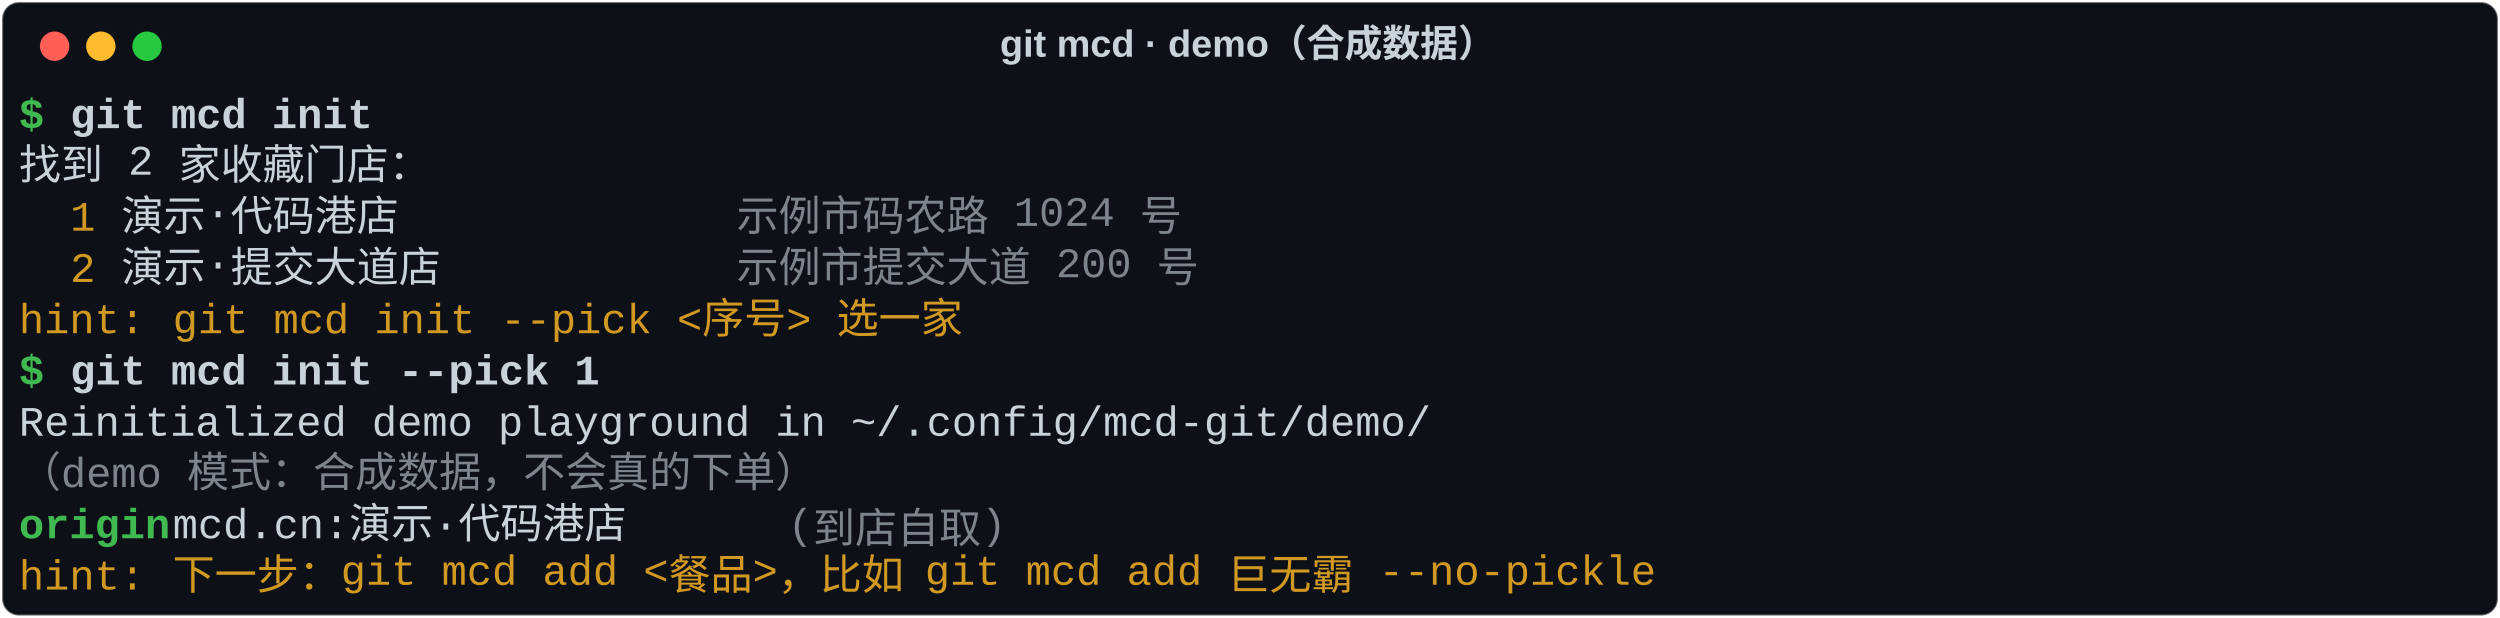
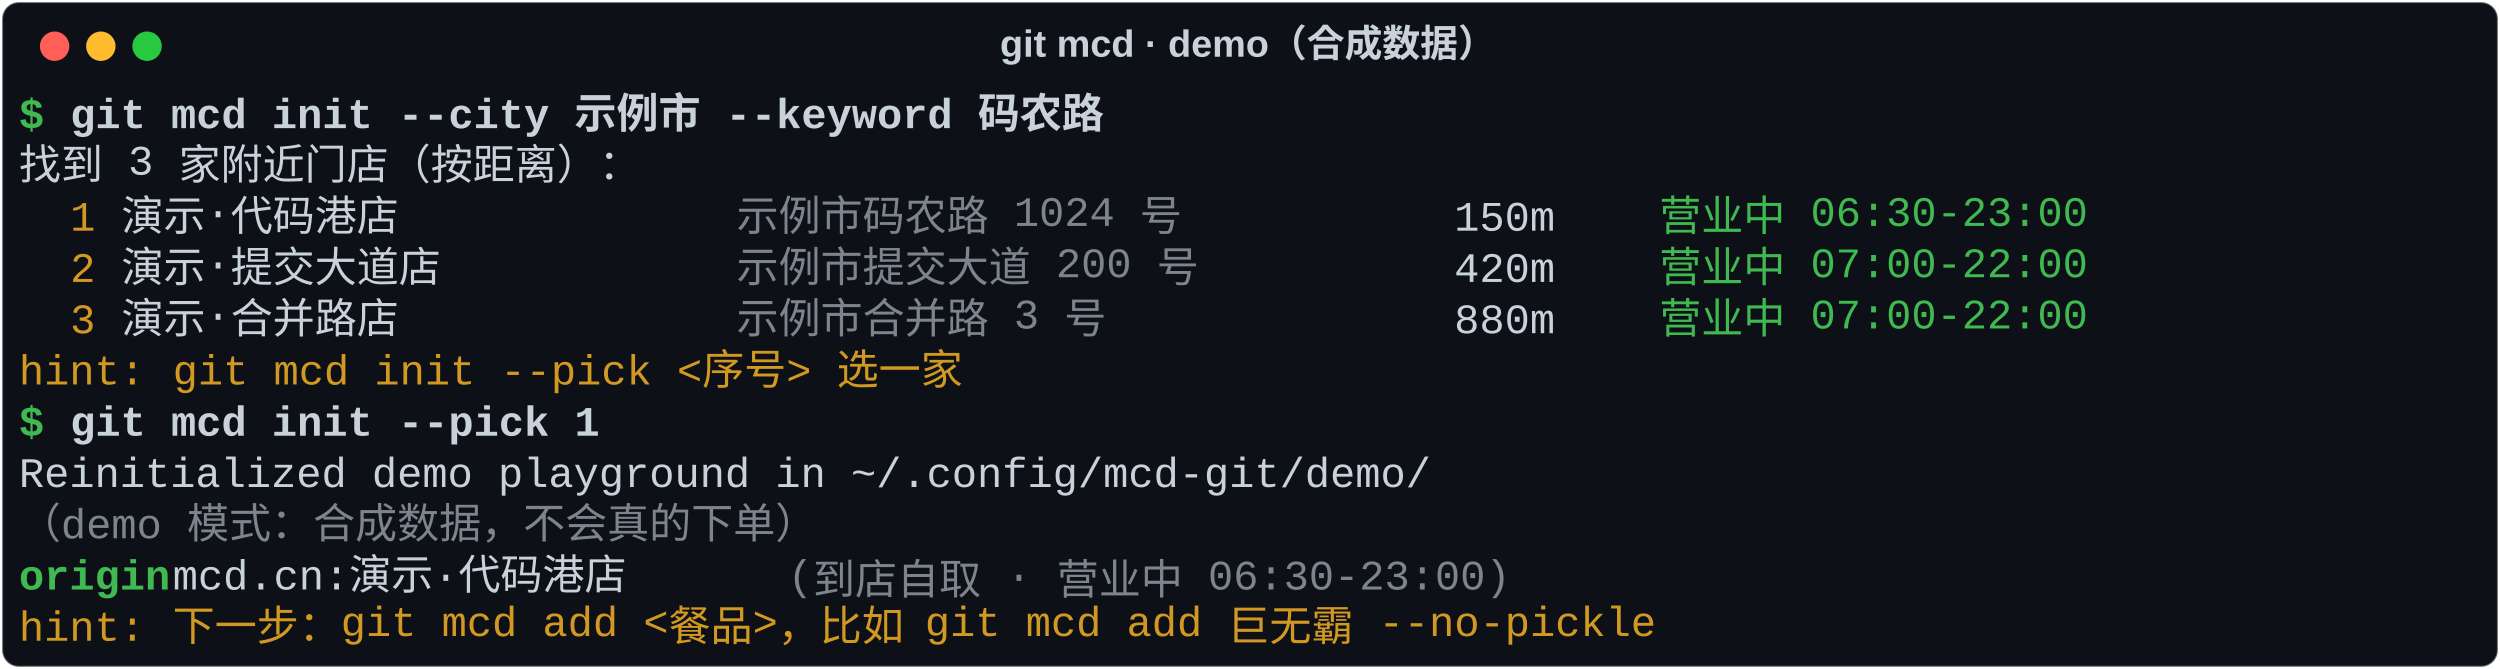
- <svg xmlns="http://www.w3.org/2000/svg" class="rich-terminal" viewBox="0 0 1190 294.0">
+ <svg xmlns="http://www.w3.org/2000/svg" class="rich-terminal" viewBox="0 0 1190 318.4">
  <style>

-     .terminal-2726067279-matrix {
+     .terminal-4184367244-matrix {
        font-family: "SFMono-Regular", Menlo, Consolas, "Liberation Mono", "Noto Sans Mono CJK SC", monospace;
        font-size: 20px;
        line-height: 24.4px;
        font-variant-east-asian: full-width;
    }

-     .terminal-2726067279-title {
+     .terminal-4184367244-title {
        font-size: 18px;
        font-weight: bold;
        font-family: arial;
    }

-     .terminal-2726067279-r1 { fill: #3fb950;font-weight: bold }
- .terminal-2726067279-r2 { fill: #c9d1d9;font-weight: bold }
- .terminal-2726067279-r3 { fill: #c9d1d9 }
- .terminal-2726067279-r4 { fill: #d29922 }
- .terminal-2726067279-r5 { fill: #7d848b }
+     .terminal-4184367244-r1 { fill: #3fb950;font-weight: bold }
+ .terminal-4184367244-r2 { fill: #c9d1d9;font-weight: bold }
+ .terminal-4184367244-r3 { fill: #c9d1d9 }
+ .terminal-4184367244-r4 { fill: #d29922 }
+ .terminal-4184367244-r5 { fill: #7d848b }
+ .terminal-4184367244-r6 { fill: #3fb950 }
    </style>
  <defs>
-     <clipPath id="terminal-2726067279-clip-terminal">
-       <rect x="0" y="0" width="1170.2" height="243.0" />
+     <clipPath id="terminal-4184367244-clip-terminal">
+       <rect x="0" y="0" width="1170.2" height="267.4" />
    </clipPath>
-     <clipPath id="terminal-2726067279-line-0">
+     <clipPath id="terminal-4184367244-line-0">
      <rect x="0" y="1.5" width="1171.2" height="24.65" />
    </clipPath>
-     <clipPath id="terminal-2726067279-line-1">
+     <clipPath id="terminal-4184367244-line-1">
      <rect x="0" y="25.9" width="1171.2" height="24.65" />
    </clipPath>
-     <clipPath id="terminal-2726067279-line-2">
+     <clipPath id="terminal-4184367244-line-2">
      <rect x="0" y="50.3" width="1171.2" height="24.65" />
    </clipPath>
-     <clipPath id="terminal-2726067279-line-3">
+     <clipPath id="terminal-4184367244-line-3">
      <rect x="0" y="74.7" width="1171.2" height="24.65" />
    </clipPath>
-     <clipPath id="terminal-2726067279-line-4">
+     <clipPath id="terminal-4184367244-line-4">
      <rect x="0" y="99.1" width="1171.2" height="24.65" />
    </clipPath>
-     <clipPath id="terminal-2726067279-line-5">
+     <clipPath id="terminal-4184367244-line-5">
      <rect x="0" y="123.5" width="1171.2" height="24.65" />
    </clipPath>
-     <clipPath id="terminal-2726067279-line-6">
+     <clipPath id="terminal-4184367244-line-6">
      <rect x="0" y="147.9" width="1171.2" height="24.65" />
    </clipPath>
-     <clipPath id="terminal-2726067279-line-7">
+     <clipPath id="terminal-4184367244-line-7">
      <rect x="0" y="172.3" width="1171.2" height="24.65" />
    </clipPath>
-     <clipPath id="terminal-2726067279-line-8">
+     <clipPath id="terminal-4184367244-line-8">
      <rect x="0" y="196.7" width="1171.2" height="24.65" />
    </clipPath>
+     <clipPath id="terminal-4184367244-line-9">
+       <rect x="0" y="221.1" width="1171.2" height="24.65" />
+     </clipPath>
  </defs>
-   <rect fill="#0d1117" stroke="rgba(255,255,255,0.35)" stroke-width="1" x="1" y="1" width="1188" height="292" rx="8" />
-   <text class="terminal-2726067279-title" fill="#c9d1d9" text-anchor="middle" x="594" y="27">git mcd · demo（合成数据）</text>
+   <rect fill="#0d1117" stroke="rgba(255,255,255,0.35)" stroke-width="1" x="1" y="1" width="1188" height="316.4" rx="8" />
+   <text class="terminal-4184367244-title" fill="#c9d1d9" text-anchor="middle" x="594" y="27">git mcd · demo（合成数据）</text>
  <g transform="translate(26,22)">
    <circle cx="0" cy="0" r="7" fill="#ff5f57" />
    <circle cx="22" cy="0" r="7" fill="#febc2e" />
    <circle cx="44" cy="0" r="7" fill="#28c840" />
  </g>
-   <g transform="translate(9, 41)" clip-path="url(#terminal-2726067279-clip-terminal)">
-     <g class="terminal-2726067279-matrix">
-       <text class="terminal-2726067279-r1" x="0" y="20" textLength="24.4" clip-path="url(#terminal-2726067279-line-0)">$ </text>
-       <text class="terminal-2726067279-r2" x="24.4" y="20" textLength="146.4" clip-path="url(#terminal-2726067279-line-0)">git mcd init</text>
-       <text class="terminal-2726067279-r3" x="1171.2" y="20" textLength="12.2" clip-path="url(#terminal-2726067279-line-0)">
+   <g transform="translate(9, 41)" clip-path="url(#terminal-4184367244-clip-terminal)">
+     <g class="terminal-4184367244-matrix">
+       <text class="terminal-4184367244-r1" x="0" y="20" textLength="24.4" clip-path="url(#terminal-4184367244-line-0)">$ </text>
+       <text class="terminal-4184367244-r2" x="24.4" y="20" textLength="524.6" clip-path="url(#terminal-4184367244-line-0)">git mcd init --city 示例市 --keyword 码农路</text>
+       <text class="terminal-4184367244-r3" x="1171.2" y="20" textLength="12.2" clip-path="url(#terminal-4184367244-line-0)">
</text>
-       <text class="terminal-2726067279-r3" x="0" y="44.4" textLength="231.8" clip-path="url(#terminal-2726067279-line-1)">找到 2 家收藏门店：</text>
-       <text class="terminal-2726067279-r3" x="1171.2" y="44.4" textLength="12.2" clip-path="url(#terminal-2726067279-line-1)">
+       <text class="terminal-4184367244-r3" x="0" y="44.4" textLength="353.8" clip-path="url(#terminal-4184367244-line-1)">找到 3 家附近门店（按距离）：</text>
+       <text class="terminal-4184367244-r3" x="1171.2" y="44.4" textLength="12.2" clip-path="url(#terminal-4184367244-line-1)">
</text>
-       <text class="terminal-2726067279-r4" x="24.4" y="68.8" textLength="24.4" clip-path="url(#terminal-2726067279-line-2)"> 1</text>
-       <text class="terminal-2726067279-r3" x="48.8" y="68.8" textLength="292.8" clip-path="url(#terminal-2726067279-line-2)">  演示·代码港店         </text>
-       <text class="terminal-2726067279-r5" x="341.6" y="68.8" textLength="341.6" clip-path="url(#terminal-2726067279-line-2)">  示例市码农路 1024 号      </text>
-       <text class="terminal-2726067279-r3" x="1171.2" y="68.8" textLength="12.2" clip-path="url(#terminal-2726067279-line-2)">
+       <text class="terminal-4184367244-r4" x="24.4" y="68.8" textLength="24.4" clip-path="url(#terminal-4184367244-line-2)"> 1</text>
+       <text class="terminal-4184367244-r3" x="48.8" y="68.8" textLength="292.8" clip-path="url(#terminal-4184367244-line-2)">  演示·代码港店         </text>
+       <text class="terminal-4184367244-r5" x="341.6" y="68.8" textLength="341.6" clip-path="url(#terminal-4184367244-line-2)">  示例市码农路 1024 号      </text>
+       <text class="terminal-4184367244-r3" x="683.2" y="68.8" textLength="97.6" clip-path="url(#terminal-4184367244-line-2)">    150m</text>
+       <text class="terminal-4184367244-r6" x="780.8" y="68.8" textLength="244.0" clip-path="url(#terminal-4184367244-line-2)">  营业中 06:30-23:00</text>
+       <text class="terminal-4184367244-r3" x="1171.2" y="68.8" textLength="12.2" clip-path="url(#terminal-4184367244-line-2)">
</text>
-       <text class="terminal-2726067279-r4" x="24.4" y="93.2" textLength="24.4" clip-path="url(#terminal-2726067279-line-3)"> 2</text>
-       <text class="terminal-2726067279-r3" x="48.8" y="93.2" textLength="292.8" clip-path="url(#terminal-2726067279-line-3)">  演示·提交大道店       </text>
-       <text class="terminal-2726067279-r5" x="341.6" y="93.2" textLength="341.6" clip-path="url(#terminal-2726067279-line-3)">  示例市提交大道 200 号     </text>
-       <text class="terminal-2726067279-r3" x="1171.2" y="93.2" textLength="12.2" clip-path="url(#terminal-2726067279-line-3)">
+       <text class="terminal-4184367244-r4" x="24.4" y="93.2" textLength="24.4" clip-path="url(#terminal-4184367244-line-3)"> 2</text>
+       <text class="terminal-4184367244-r3" x="48.8" y="93.2" textLength="292.8" clip-path="url(#terminal-4184367244-line-3)">  演示·提交大道店       </text>
+       <text class="terminal-4184367244-r5" x="341.6" y="93.2" textLength="341.6" clip-path="url(#terminal-4184367244-line-3)">  示例市提交大道 200 号     </text>
+       <text class="terminal-4184367244-r3" x="683.2" y="93.2" textLength="97.6" clip-path="url(#terminal-4184367244-line-3)">    420m</text>
+       <text class="terminal-4184367244-r6" x="780.8" y="93.2" textLength="244.0" clip-path="url(#terminal-4184367244-line-3)">  营业中 07:00-22:00</text>
+       <text class="terminal-4184367244-r3" x="1171.2" y="93.2" textLength="12.2" clip-path="url(#terminal-4184367244-line-3)">
</text>
-       <text class="terminal-2726067279-r4" x="0" y="117.6" textLength="73.2" clip-path="url(#terminal-2726067279-line-4)">hint: </text>
-       <text class="terminal-2726067279-r4" x="73.2" y="117.6" textLength="402.6" clip-path="url(#terminal-2726067279-line-4)">git mcd init --pick &lt;序号&gt; 选一家</text>
-       <text class="terminal-2726067279-r3" x="1171.2" y="117.6" textLength="12.2" clip-path="url(#terminal-2726067279-line-4)">
+       <text class="terminal-4184367244-r4" x="24.4" y="117.6" textLength="24.4" clip-path="url(#terminal-4184367244-line-4)"> 3</text>
+       <text class="terminal-4184367244-r3" x="48.8" y="117.6" textLength="292.8" clip-path="url(#terminal-4184367244-line-4)">  演示·合并路店         </text>
+       <text class="terminal-4184367244-r5" x="341.6" y="117.6" textLength="341.6" clip-path="url(#terminal-4184367244-line-4)">  示例市合并路 3 号         </text>
+       <text class="terminal-4184367244-r3" x="683.2" y="117.6" textLength="97.6" clip-path="url(#terminal-4184367244-line-4)">    880m</text>
+       <text class="terminal-4184367244-r6" x="780.8" y="117.6" textLength="244.0" clip-path="url(#terminal-4184367244-line-4)">  营业中 07:00-22:00</text>
+       <text class="terminal-4184367244-r3" x="1171.2" y="117.6" textLength="12.2" clip-path="url(#terminal-4184367244-line-4)">
</text>
-       <text class="terminal-2726067279-r1" x="0" y="142" textLength="24.4" clip-path="url(#terminal-2726067279-line-5)">$ </text>
-       <text class="terminal-2726067279-r2" x="24.4" y="142" textLength="256.2" clip-path="url(#terminal-2726067279-line-5)">git mcd init --pick 1</text>
-       <text class="terminal-2726067279-r3" x="1171.2" y="142" textLength="12.2" clip-path="url(#terminal-2726067279-line-5)">
+       <text class="terminal-4184367244-r4" x="0" y="142" textLength="73.2" clip-path="url(#terminal-4184367244-line-5)">hint: </text>
+       <text class="terminal-4184367244-r4" x="73.2" y="142" textLength="402.6" clip-path="url(#terminal-4184367244-line-5)">git mcd init --pick &lt;序号&gt; 选一家</text>
+       <text class="terminal-4184367244-r3" x="1171.2" y="142" textLength="12.2" clip-path="url(#terminal-4184367244-line-5)">
</text>
-       <text class="terminal-2726067279-r3" x="0" y="166.4" textLength="683.2" clip-path="url(#terminal-2726067279-line-6)">Reinitialized demo playground in ~/.config/mcd-git/demo/</text>
-       <text class="terminal-2726067279-r3" x="1171.2" y="166.4" textLength="12.2" clip-path="url(#terminal-2726067279-line-6)">
+       <text class="terminal-4184367244-r1" x="0" y="166.4" textLength="24.4" clip-path="url(#terminal-4184367244-line-6)">$ </text>
+       <text class="terminal-4184367244-r2" x="24.4" y="166.4" textLength="256.2" clip-path="url(#terminal-4184367244-line-6)">git mcd init --pick 1</text>
+       <text class="terminal-4184367244-r3" x="1171.2" y="166.4" textLength="12.2" clip-path="url(#terminal-4184367244-line-6)">
</text>
-       <text class="terminal-2726067279-r5" x="0" y="190.8" textLength="451.4" clip-path="url(#terminal-2726067279-line-7)">（demo 模式：合成数据，不会真的下单）</text>
-       <text class="terminal-2726067279-r3" x="1171.2" y="190.8" textLength="12.2" clip-path="url(#terminal-2726067279-line-7)">
+       <text class="terminal-4184367244-r3" x="0" y="190.8" textLength="683.2" clip-path="url(#terminal-4184367244-line-7)">Reinitialized demo playground in ~/.config/mcd-git/demo/</text>
+       <text class="terminal-4184367244-r3" x="1171.2" y="190.8" textLength="12.2" clip-path="url(#terminal-4184367244-line-7)">
</text>
-       <text class="terminal-2726067279-r1" x="0" y="215.2" textLength="73.2" clip-path="url(#terminal-2726067279-line-8)">origin</text>
-       <text class="terminal-2726067279-r3" x="73.2" y="215.2" textLength="292.8" clip-path="url(#terminal-2726067279-line-8)">  mcd.cn:演示·代码港店  </text>
-       <text class="terminal-2726067279-r5" x="366" y="215.2" textLength="122.0" clip-path="url(#terminal-2726067279-line-8)">(到店自取)</text>
-       <text class="terminal-2726067279-r3" x="1171.2" y="215.2" textLength="12.2" clip-path="url(#terminal-2726067279-line-8)">
+       <text class="terminal-4184367244-r5" x="0" y="215.2" textLength="451.4" clip-path="url(#terminal-4184367244-line-8)">（demo 模式：合成数据，不会真的下单）</text>
+       <text class="terminal-4184367244-r3" x="1171.2" y="215.2" textLength="12.2" clip-path="url(#terminal-4184367244-line-8)">
</text>
-       <text class="terminal-2726067279-r4" x="0" y="239.6" textLength="73.2" clip-path="url(#terminal-2726067279-line-9)">hint: </text>
-       <text class="terminal-2726067279-r4" x="73.2" y="239.6" textLength="768.6" clip-path="url(#terminal-2726067279-line-9)">下一步：git mcd add &lt;餐品&gt;，比如 git mcd add 巨无霸 --no-pickle</text>
-       <text class="terminal-2726067279-r3" x="1171.2" y="239.6" textLength="12.2" clip-path="url(#terminal-2726067279-line-9)">
+       <text class="terminal-4184367244-r1" x="0" y="239.6" textLength="73.2" clip-path="url(#terminal-4184367244-line-9)">origin</text>
+       <text class="terminal-4184367244-r3" x="73.2" y="239.6" textLength="292.8" clip-path="url(#terminal-4184367244-line-9)">  mcd.cn:演示·代码港店  </text>
+       <text class="terminal-4184367244-r5" x="366" y="239.6" textLength="378.2" clip-path="url(#terminal-4184367244-line-9)">(到店自取 · 营业中 06:30-23:00)</text>
+       <text class="terminal-4184367244-r3" x="1171.2" y="239.6" textLength="12.2" clip-path="url(#terminal-4184367244-line-9)">
+ </text>
+       <text class="terminal-4184367244-r4" x="0" y="264" textLength="73.2" clip-path="url(#terminal-4184367244-line-10)">hint: </text>
+       <text class="terminal-4184367244-r4" x="73.2" y="264" textLength="768.6" clip-path="url(#terminal-4184367244-line-10)">下一步：git mcd add &lt;餐品&gt;，比如 git mcd add 巨无霸 --no-pickle</text>
+       <text class="terminal-4184367244-r3" x="1171.2" y="264" textLength="12.2" clip-path="url(#terminal-4184367244-line-10)">
</text>
    </g>
  </g>
</svg>
